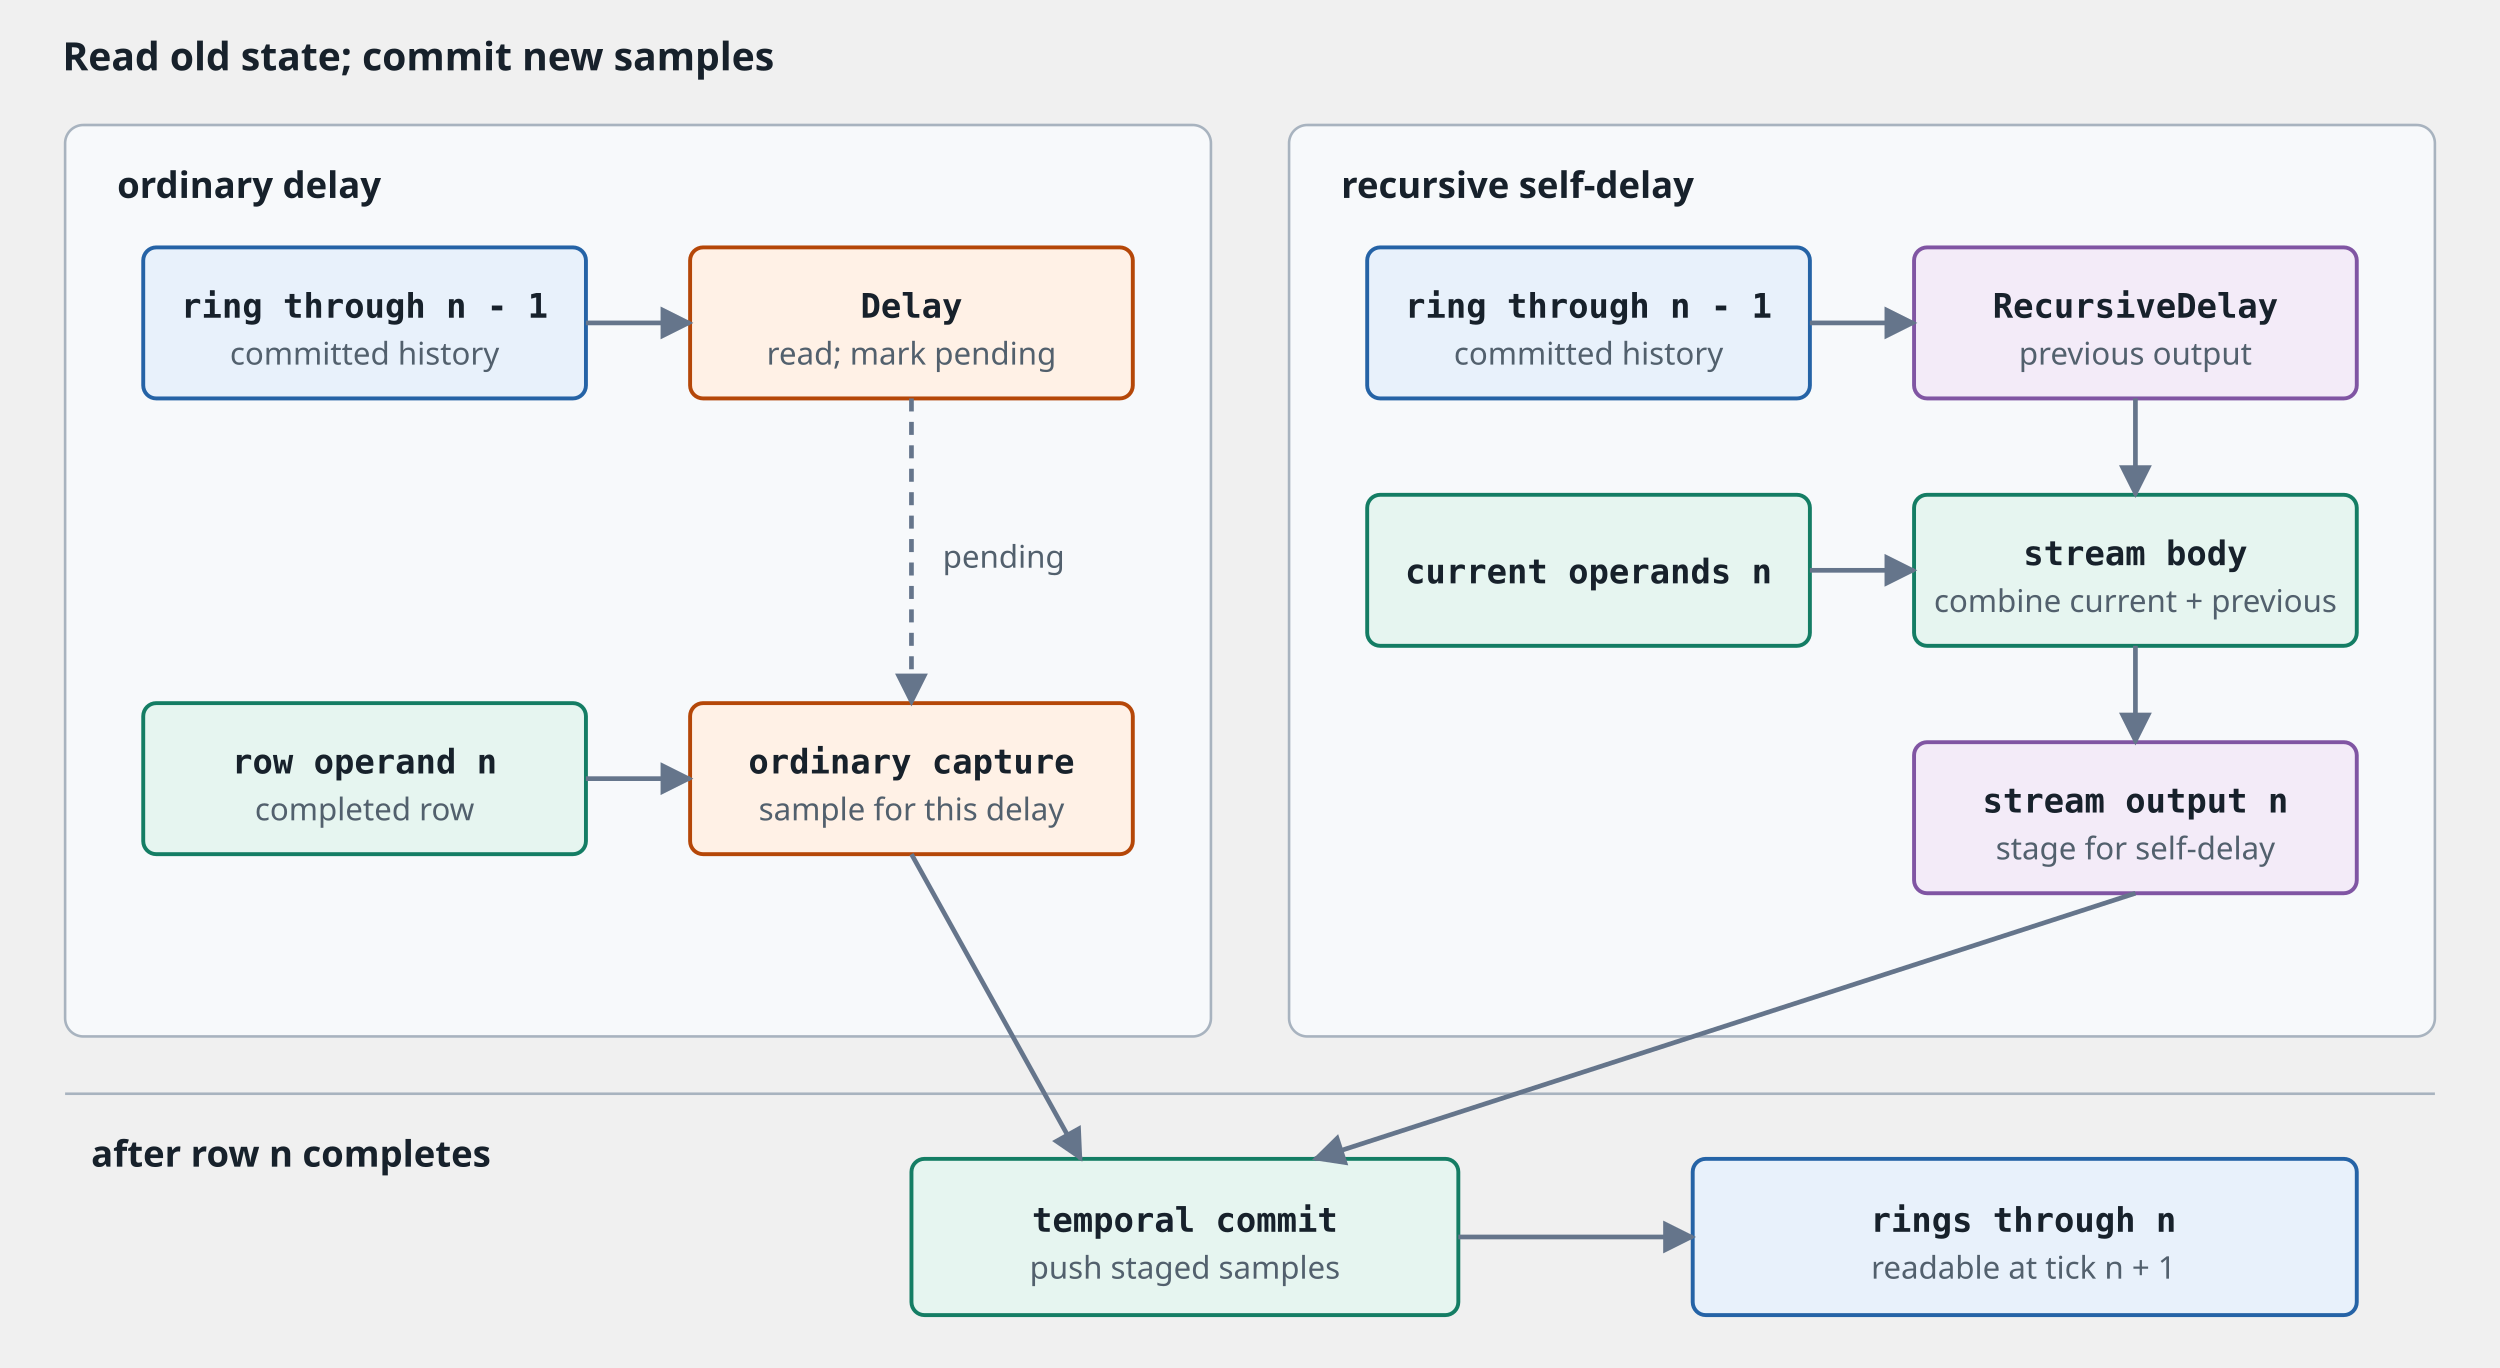
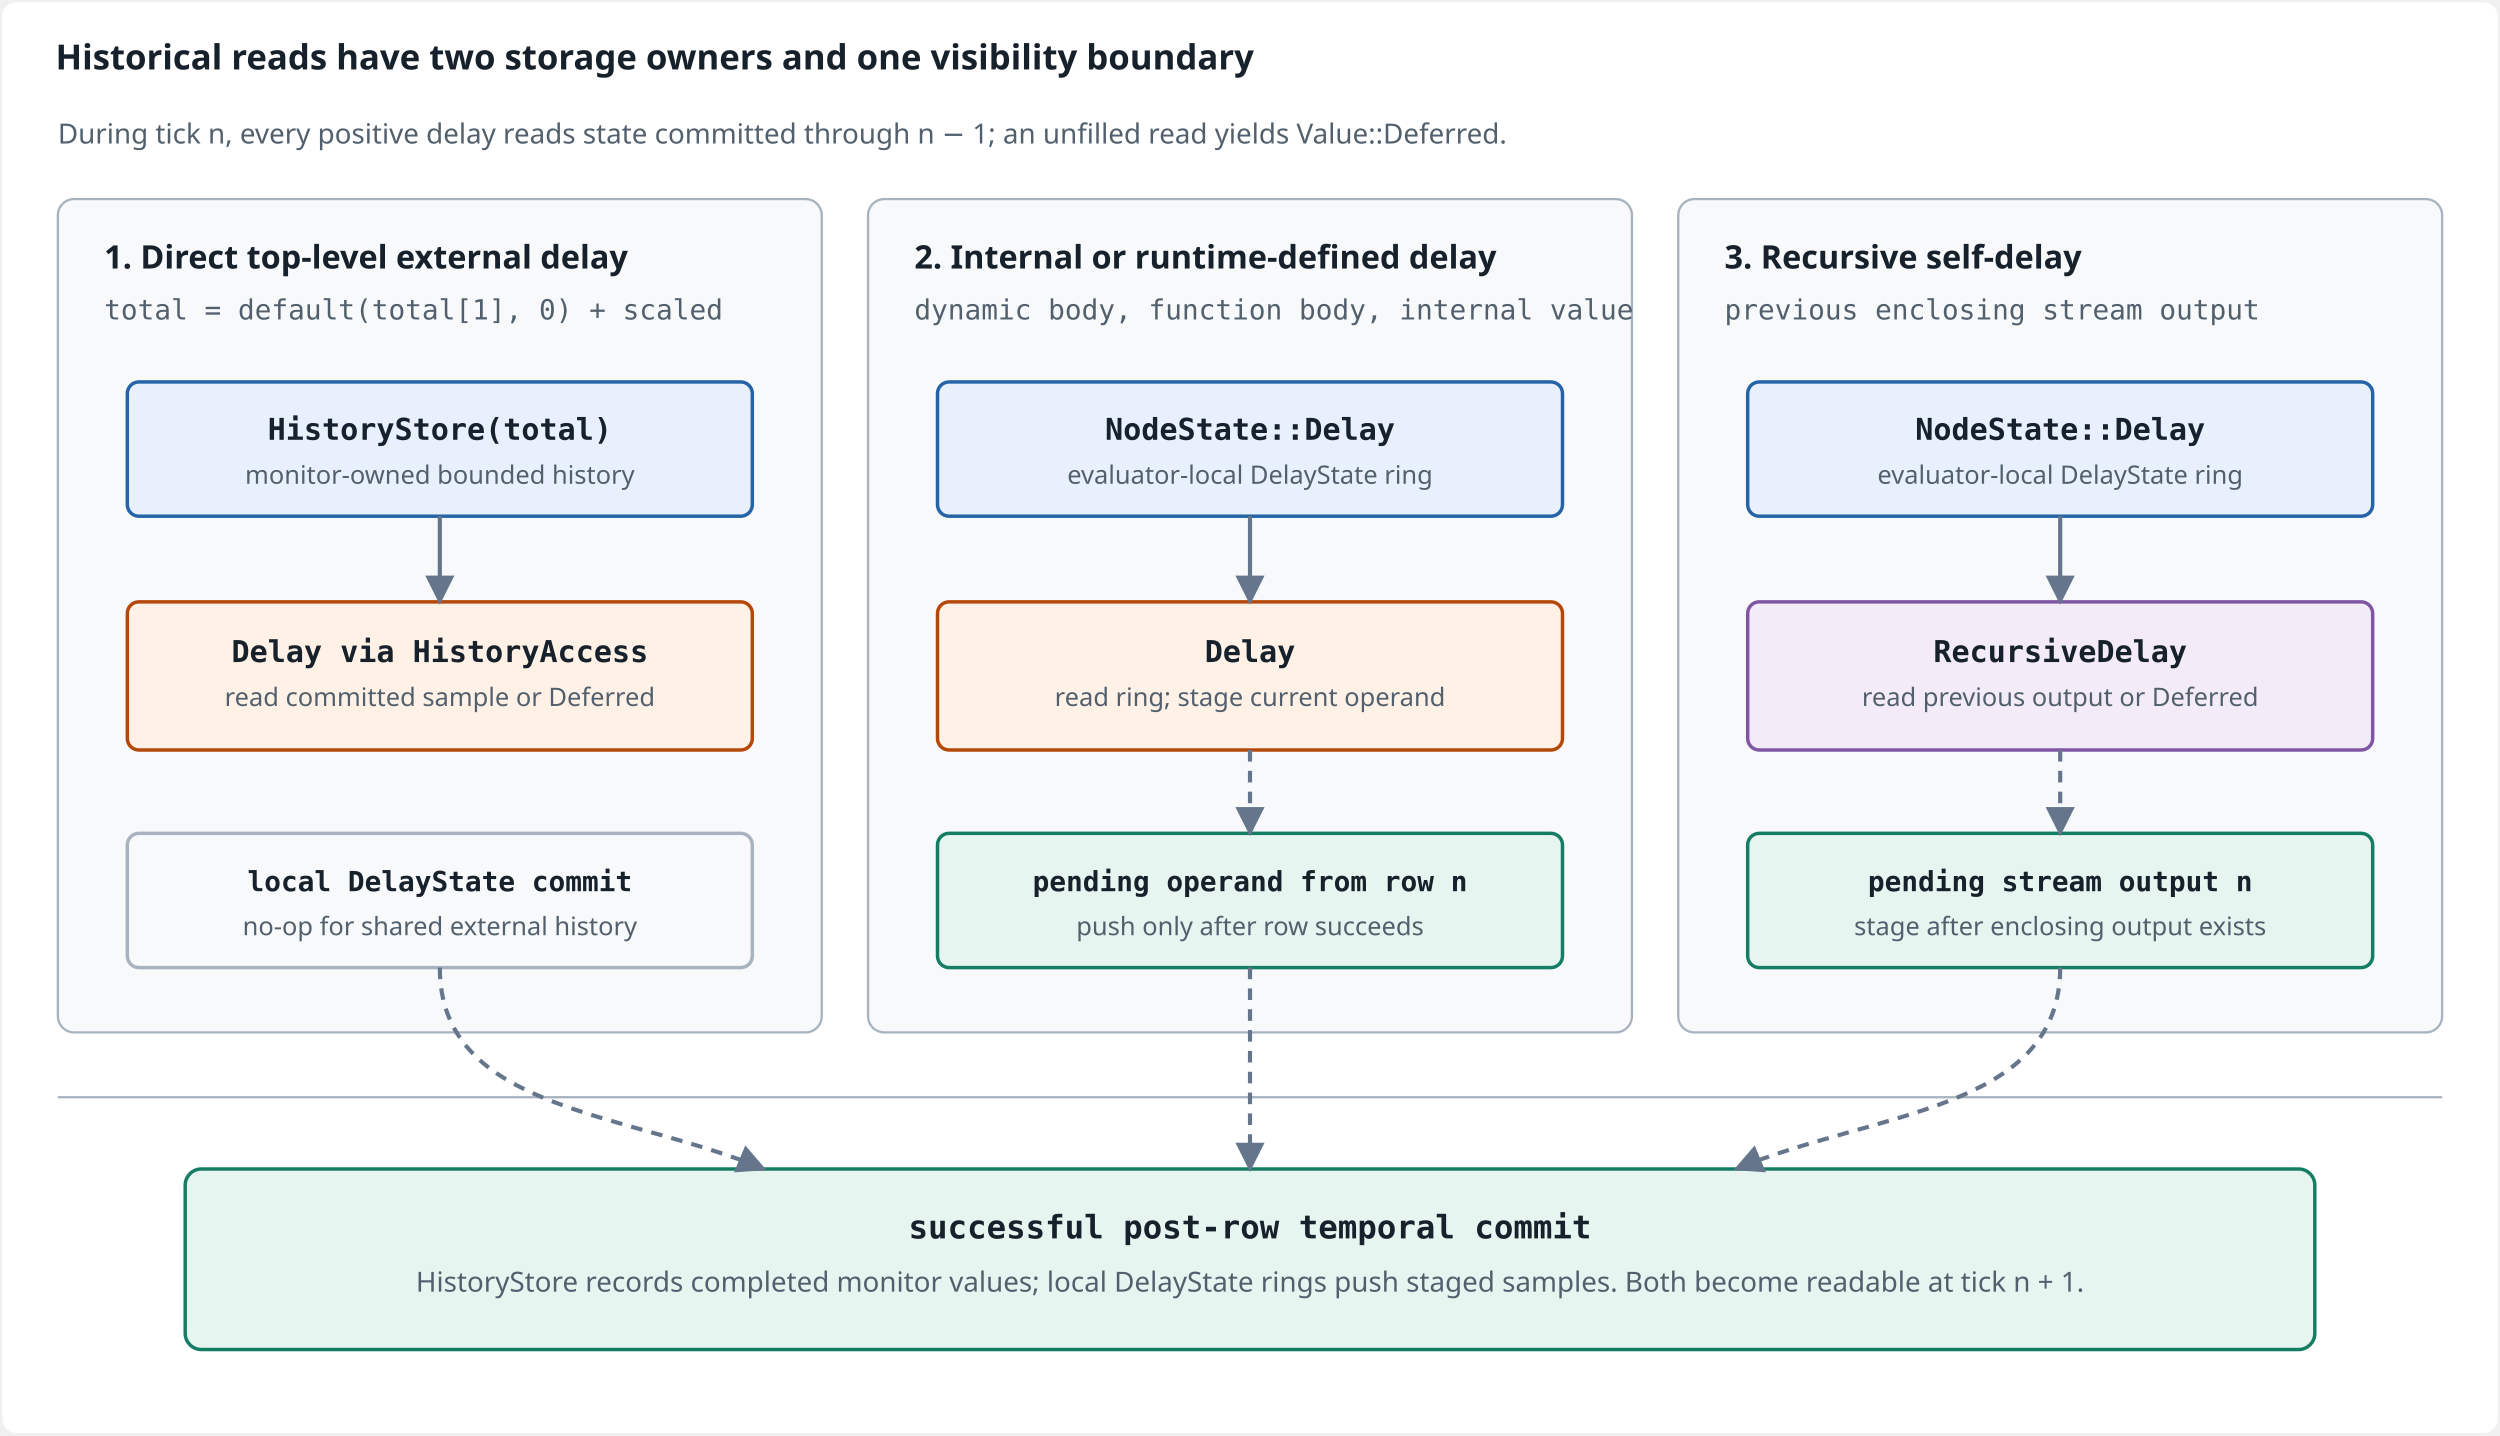
- <svg xmlns="http://www.w3.org/2000/svg" viewBox="0 0 960 525" role="img" aria-labelledby="history-arrow-title history-arrow-desc" style="width:100%;max-width:960px;height:auto;background:#ffffff;border:1px solid #d0d7de;border-radius:6px">
+ <svg xmlns="http://www.w3.org/2000/svg" viewBox="0 0 1080 620" role="img" aria-labelledby="history-retention-title history-retention-desc" style="width:100%;max-width:1080px;height:auto;background:#ffffff;border:1px solid #d0d7de;border-radius:6px">
  <defs>
-     <marker id="history-arrow" viewBox="0 0 10 10" refX="9" refY="5" markerWidth="7" markerHeight="7" orient="auto-start-reverse">
+     <marker id="history-retention-arrow" viewBox="0 0 10 10" refX="9" refY="5" markerWidth="7" markerHeight="7" orient="auto">
      <path d="M 0 0 L 10 5 L 0 10 z" fill="#65758b" />
    </marker>
  </defs>
-   <text x="24" y="27" text-anchor="start" font-family="system-ui, sans-serif" font-size="15" font-weight="700" fill="#17212b">Read old state; commit new samples</text>
-   <rect x="25" y="48" width="440" height="350" rx="7" fill="#f7f9fb" stroke="#a8b3bf" />
-   <rect x="495" y="48" width="440" height="350" rx="7" fill="#f7f9fb" stroke="#a8b3bf" />
-   <text x="45" y="76" text-anchor="start" font-family="system-ui, sans-serif" font-size="14" font-weight="600" fill="#17212b">ordinary delay</text>
-   <text x="515" y="76" text-anchor="start" font-family="system-ui, sans-serif" font-size="14" font-weight="600" fill="#17212b">recursive self-delay</text>
-   <rect x="55" y="95" width="170" height="58" rx="5" fill="#e8f1fb" stroke="#2563a6" stroke-width="1.5" />
-   <text x="140" y="122" text-anchor="middle" font-family="ui-monospace, monospace" font-size="13" font-weight="600" fill="#17212b">ring through n - 1</text>
-   <text x="140" y="140" text-anchor="middle" font-family="system-ui, sans-serif" font-size="12" font-weight="400" fill="#52606d">committed history</text>
-   <rect x="265" y="95" width="170" height="58" rx="5" fill="#fff1e6" stroke="#b54708" stroke-width="1.5" />
-   <text x="350" y="122" text-anchor="middle" font-family="ui-monospace, monospace" font-size="13" font-weight="600" fill="#17212b">Delay</text>
-   <text x="350" y="140" text-anchor="middle" font-family="system-ui, sans-serif" font-size="12" font-weight="400" fill="#52606d">read; mark pending</text>
-   <line x1="225" y1="124" x2="265" y2="124" stroke="#65758b" stroke-width="1.8" marker-end="url(#history-arrow)" />
-   <rect x="55" y="270" width="170" height="58" rx="5" fill="#e6f5f0" stroke="#147d64" stroke-width="1.5" />
-   <text x="140" y="297" text-anchor="middle" font-family="ui-monospace, monospace" font-size="13" font-weight="600" fill="#17212b">row operand n</text>
-   <text x="140" y="315" text-anchor="middle" font-family="system-ui, sans-serif" font-size="12" font-weight="400" fill="#52606d">completed row</text>
-   <rect x="265" y="270" width="170" height="58" rx="5" fill="#fff1e6" stroke="#b54708" stroke-width="1.5" />
-   <text x="350" y="297" text-anchor="middle" font-family="ui-monospace, monospace" font-size="13" font-weight="600" fill="#17212b">ordinary capture</text>
-   <text x="350" y="315" text-anchor="middle" font-family="system-ui, sans-serif" font-size="12" font-weight="400" fill="#52606d">sample for this delay</text>
-   <line x1="225" y1="299" x2="265" y2="299" stroke="#65758b" stroke-width="1.8" marker-end="url(#history-arrow)" />
-   <line x1="350" y1="153" x2="350" y2="270" stroke="#65758b" stroke-width="1.8" stroke-dasharray="5 4" marker-end="url(#history-arrow)" />
-   <text x="362" y="218" text-anchor="start" font-family="system-ui, sans-serif" font-size="12" font-weight="400" fill="#52606d">pending</text>
-   <rect x="525" y="95" width="170" height="58" rx="5" fill="#e8f1fb" stroke="#2563a6" stroke-width="1.5" />
-   <text x="610" y="122" text-anchor="middle" font-family="ui-monospace, monospace" font-size="13" font-weight="600" fill="#17212b">ring through n - 1</text>
-   <text x="610" y="140" text-anchor="middle" font-family="system-ui, sans-serif" font-size="12" font-weight="400" fill="#52606d">committed history</text>
-   <rect x="735" y="95" width="170" height="58" rx="5" fill="#f3ebf8" stroke="#8055a3" stroke-width="1.5" />
-   <text x="820" y="122" text-anchor="middle" font-family="ui-monospace, monospace" font-size="13" font-weight="600" fill="#17212b">RecursiveDelay</text>
-   <text x="820" y="140" text-anchor="middle" font-family="system-ui, sans-serif" font-size="12" font-weight="400" fill="#52606d">previous output</text>
-   <line x1="695" y1="124" x2="735" y2="124" stroke="#65758b" stroke-width="1.8" marker-end="url(#history-arrow)" />
-   <rect x="525" y="190" width="170" height="58" rx="5" fill="#e6f5f0" stroke="#147d64" stroke-width="1.5" />
-   <text x="610" y="224" text-anchor="middle" font-family="ui-monospace, monospace" font-size="13" font-weight="600" fill="#17212b">current operands n</text>
-   <rect x="735" y="190" width="170" height="58" rx="5" fill="#e6f5f0" stroke="#147d64" stroke-width="1.5" />
-   <text x="820" y="217" text-anchor="middle" font-family="ui-monospace, monospace" font-size="13" font-weight="600" fill="#17212b">stream body</text>
-   <text x="820" y="235" text-anchor="middle" font-family="system-ui, sans-serif" font-size="12" font-weight="400" fill="#52606d">combine current + previous</text>
-   <line x1="695" y1="219" x2="735" y2="219" stroke="#65758b" stroke-width="1.8" marker-end="url(#history-arrow)" />
-   <line x1="820" y1="153" x2="820" y2="190" stroke="#65758b" stroke-width="1.8" marker-end="url(#history-arrow)" />
-   <rect x="735" y="285" width="170" height="58" rx="5" fill="#f3ebf8" stroke="#8055a3" stroke-width="1.5" />
-   <text x="820" y="312" text-anchor="middle" font-family="ui-monospace, monospace" font-size="13" font-weight="600" fill="#17212b">stream output n</text>
-   <text x="820" y="330" text-anchor="middle" font-family="system-ui, sans-serif" font-size="12" font-weight="400" fill="#52606d">stage for self-delay</text>
-   <line x1="820" y1="248" x2="820" y2="285" stroke="#65758b" stroke-width="1.8" marker-end="url(#history-arrow)" />
-   <line x1="25" y1="420" x2="935" y2="420" stroke="#a8b3bf" stroke-width="1" />
-   <text x="35" y="448" text-anchor="start" font-family="system-ui, sans-serif" font-size="14" font-weight="600" fill="#17212b">after row n completes</text>
-   <rect x="350" y="445" width="210" height="60" rx="5" fill="#e6f5f0" stroke="#147d64" stroke-width="1.5" />
-   <text x="455" y="473" text-anchor="middle" font-family="ui-monospace, monospace" font-size="13" font-weight="600" fill="#17212b">temporal commit</text>
-   <text x="455" y="491" text-anchor="middle" font-family="system-ui, sans-serif" font-size="12" font-weight="400" fill="#52606d">push staged samples</text>
-   <line x1="350" y1="328" x2="415" y2="445" stroke="#65758b" stroke-width="1.8" marker-end="url(#history-arrow)" />
-   <line x1="820" y1="343" x2="505" y2="445" stroke="#65758b" stroke-width="1.8" marker-end="url(#history-arrow)" />
-   <rect x="650" y="445" width="255" height="60" rx="5" fill="#e8f1fb" stroke="#2563a6" stroke-width="1.5" />
-   <text x="777" y="473" text-anchor="middle" font-family="ui-monospace, monospace" font-size="13" font-weight="600" fill="#17212b">rings through n</text>
-   <text x="777" y="491" text-anchor="middle" font-family="system-ui, sans-serif" font-size="12" font-weight="400" fill="#52606d">readable at tick n + 1</text>
-   <line x1="560" y1="475" x2="650" y2="475" stroke="#65758b" stroke-width="1.8" marker-end="url(#history-arrow)" />
+   <rect x="1" y="1" width="1078" height="618" rx="6" fill="#ffffff" />
+   <text x="24" y="30" font-family="system-ui, sans-serif" font-size="15" font-weight="700" fill="#17212b">Historical reads have two storage owners and one visibility boundary</text>
+   <text x="25" y="62" font-family="system-ui, sans-serif" font-size="12" fill="#52606d">During tick n, every positive delay reads state committed through n − 1; an unfilled read yields Value::Deferred.</text>
+   <g font-family="system-ui, sans-serif">
+     <rect x="25" y="86" width="330" height="360" rx="7" fill="#f7f9fb" stroke="#a8b3bf" />
+     <text x="45" y="116" font-size="14" font-weight="600" fill="#17212b">1. Direct top-level external delay</text>
+     <text x="45" y="138" font-family="ui-monospace, monospace" font-size="12" fill="#52606d">total = default(total[1], 0) + scaled</text>
+     <rect x="55" y="165" width="270" height="58" rx="5" fill="#e8f1fb" stroke="#2563a6" stroke-width="1.5" />
+     <text x="190" y="190" text-anchor="middle" font-family="ui-monospace, monospace" font-size="13" font-weight="600" fill="#17212b">HistoryStore(total)</text>
+     <text x="190" y="209" text-anchor="middle" font-size="11" fill="#52606d">monitor-owned bounded history</text>
+     <rect x="55" y="260" width="270" height="64" rx="5" fill="#fff1e6" stroke="#b54708" stroke-width="1.5" />
+     <text x="190" y="286" text-anchor="middle" font-family="ui-monospace, monospace" font-size="13" font-weight="600" fill="#17212b">Delay via HistoryAccess</text>
+     <text x="190" y="305" text-anchor="middle" font-size="11" fill="#52606d">read committed sample or Deferred</text>
+     <path d="M 190 223 V 260" fill="none" stroke="#65758b" stroke-width="1.8" marker-end="url(#history-retention-arrow)" />
+     <rect x="55" y="360" width="270" height="58" rx="5" fill="#f7f9fb" stroke="#a8b3bf" stroke-width="1.5" />
+     <text x="190" y="385" text-anchor="middle" font-family="ui-monospace, monospace" font-size="12" font-weight="600" fill="#17212b">local DelayState commit</text>
+     <text x="190" y="404" text-anchor="middle" font-size="11" fill="#52606d">no-op for shared external history</text>
+     <rect x="375" y="86" width="330" height="360" rx="7" fill="#f7f9fb" stroke="#a8b3bf" />
+     <text x="395" y="116" font-size="14" font-weight="600" fill="#17212b">2. Internal or runtime-defined delay</text>
+     <text x="395" y="138" font-family="ui-monospace, monospace" font-size="12" fill="#52606d">dynamic body, function body, internal value</text>
+     <rect x="405" y="165" width="270" height="58" rx="5" fill="#e8f1fb" stroke="#2563a6" stroke-width="1.5" />
+     <text x="540" y="190" text-anchor="middle" font-family="ui-monospace, monospace" font-size="13" font-weight="600" fill="#17212b">NodeState::Delay</text>
+     <text x="540" y="209" text-anchor="middle" font-size="11" fill="#52606d">evaluator-local DelayState ring</text>
+     <rect x="405" y="260" width="270" height="64" rx="5" fill="#fff1e6" stroke="#b54708" stroke-width="1.5" />
+     <text x="540" y="286" text-anchor="middle" font-family="ui-monospace, monospace" font-size="13" font-weight="600" fill="#17212b">Delay</text>
+     <text x="540" y="305" text-anchor="middle" font-size="11" fill="#52606d">read ring; stage current operand</text>
+     <path d="M 540 223 V 260" fill="none" stroke="#65758b" stroke-width="1.8" marker-end="url(#history-retention-arrow)" />
+     <rect x="405" y="360" width="270" height="58" rx="5" fill="#e6f5f0" stroke="#147d64" stroke-width="1.5" />
+     <text x="540" y="385" text-anchor="middle" font-family="ui-monospace, monospace" font-size="12" font-weight="600" fill="#17212b">pending operand from row n</text>
+     <text x="540" y="404" text-anchor="middle" font-size="11" fill="#52606d">push only after row succeeds</text>
+     <path d="M 540 324 V 360" fill="none" stroke="#65758b" stroke-width="1.8" stroke-dasharray="5 4" marker-end="url(#history-retention-arrow)" />
+     <rect x="725" y="86" width="330" height="360" rx="7" fill="#f7f9fb" stroke="#a8b3bf" />
+     <text x="745" y="116" font-size="14" font-weight="600" fill="#17212b">3. Recursive self-delay</text>
+     <text x="745" y="138" font-family="ui-monospace, monospace" font-size="12" fill="#52606d">previous enclosing stream output</text>
+     <rect x="755" y="165" width="270" height="58" rx="5" fill="#e8f1fb" stroke="#2563a6" stroke-width="1.5" />
+     <text x="890" y="190" text-anchor="middle" font-family="ui-monospace, monospace" font-size="13" font-weight="600" fill="#17212b">NodeState::Delay</text>
+     <text x="890" y="209" text-anchor="middle" font-size="11" fill="#52606d">evaluator-local DelayState ring</text>
+     <rect x="755" y="260" width="270" height="64" rx="5" fill="#f3ebf8" stroke="#8055a3" stroke-width="1.5" />
+     <text x="890" y="286" text-anchor="middle" font-family="ui-monospace, monospace" font-size="13" font-weight="600" fill="#17212b">RecursiveDelay</text>
+     <text x="890" y="305" text-anchor="middle" font-size="11" fill="#52606d">read previous output or Deferred</text>
+     <path d="M 890 223 V 260" fill="none" stroke="#65758b" stroke-width="1.8" marker-end="url(#history-retention-arrow)" />
+     <rect x="755" y="360" width="270" height="58" rx="5" fill="#e6f5f0" stroke="#147d64" stroke-width="1.5" />
+     <text x="890" y="385" text-anchor="middle" font-family="ui-monospace, monospace" font-size="12" font-weight="600" fill="#17212b">pending stream output n</text>
+     <text x="890" y="404" text-anchor="middle" font-size="11" fill="#52606d">stage after enclosing output exists</text>
+     <path d="M 890 324 V 360" fill="none" stroke="#65758b" stroke-width="1.8" stroke-dasharray="5 4" marker-end="url(#history-retention-arrow)" />
+   </g>
+   <line x1="25" y1="474" x2="1055" y2="474" stroke="#a8b3bf" />
+   <rect x="80" y="505" width="920" height="78" rx="7" fill="#e6f5f0" stroke="#147d64" stroke-width="1.5" />
+   <text x="540" y="535" text-anchor="middle" font-family="ui-monospace, monospace" font-size="14" font-weight="600" fill="#17212b">successful post-row temporal commit</text>
+   <text x="540" y="558" text-anchor="middle" font-family="system-ui, sans-serif" font-size="12" fill="#52606d">HistoryStore records completed monitor values; local DelayState rings push staged samples. Both become readable at tick n + 1.</text>
+   <path d="M 190 418 C 190 480 270 480 330 505" fill="none" stroke="#65758b" stroke-width="1.8" stroke-dasharray="5 4" marker-end="url(#history-retention-arrow)" />
+   <path d="M 540 418 V 505" fill="none" stroke="#65758b" stroke-width="1.8" stroke-dasharray="5 4" marker-end="url(#history-retention-arrow)" />
+   <path d="M 890 418 C 890 480 810 480 750 505" fill="none" stroke="#65758b" stroke-width="1.8" stroke-dasharray="5 4" marker-end="url(#history-retention-arrow)" />
</svg>
